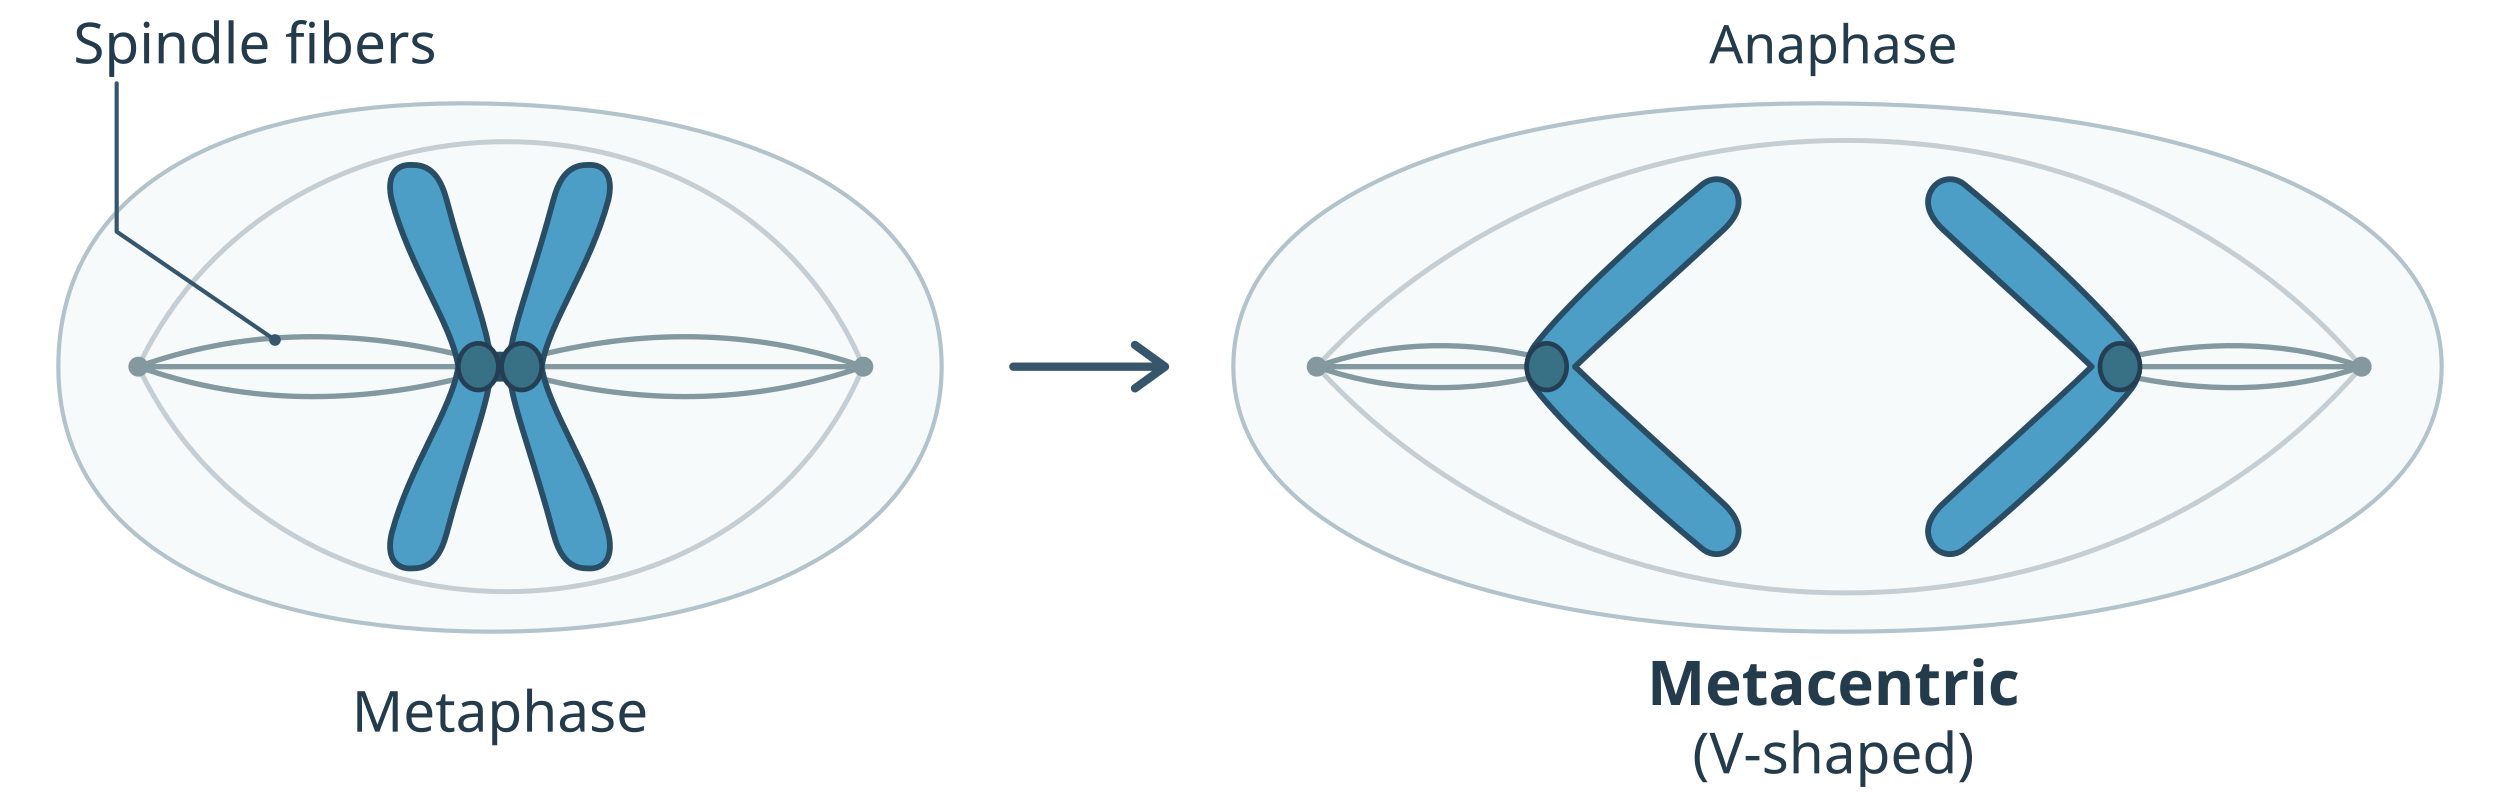
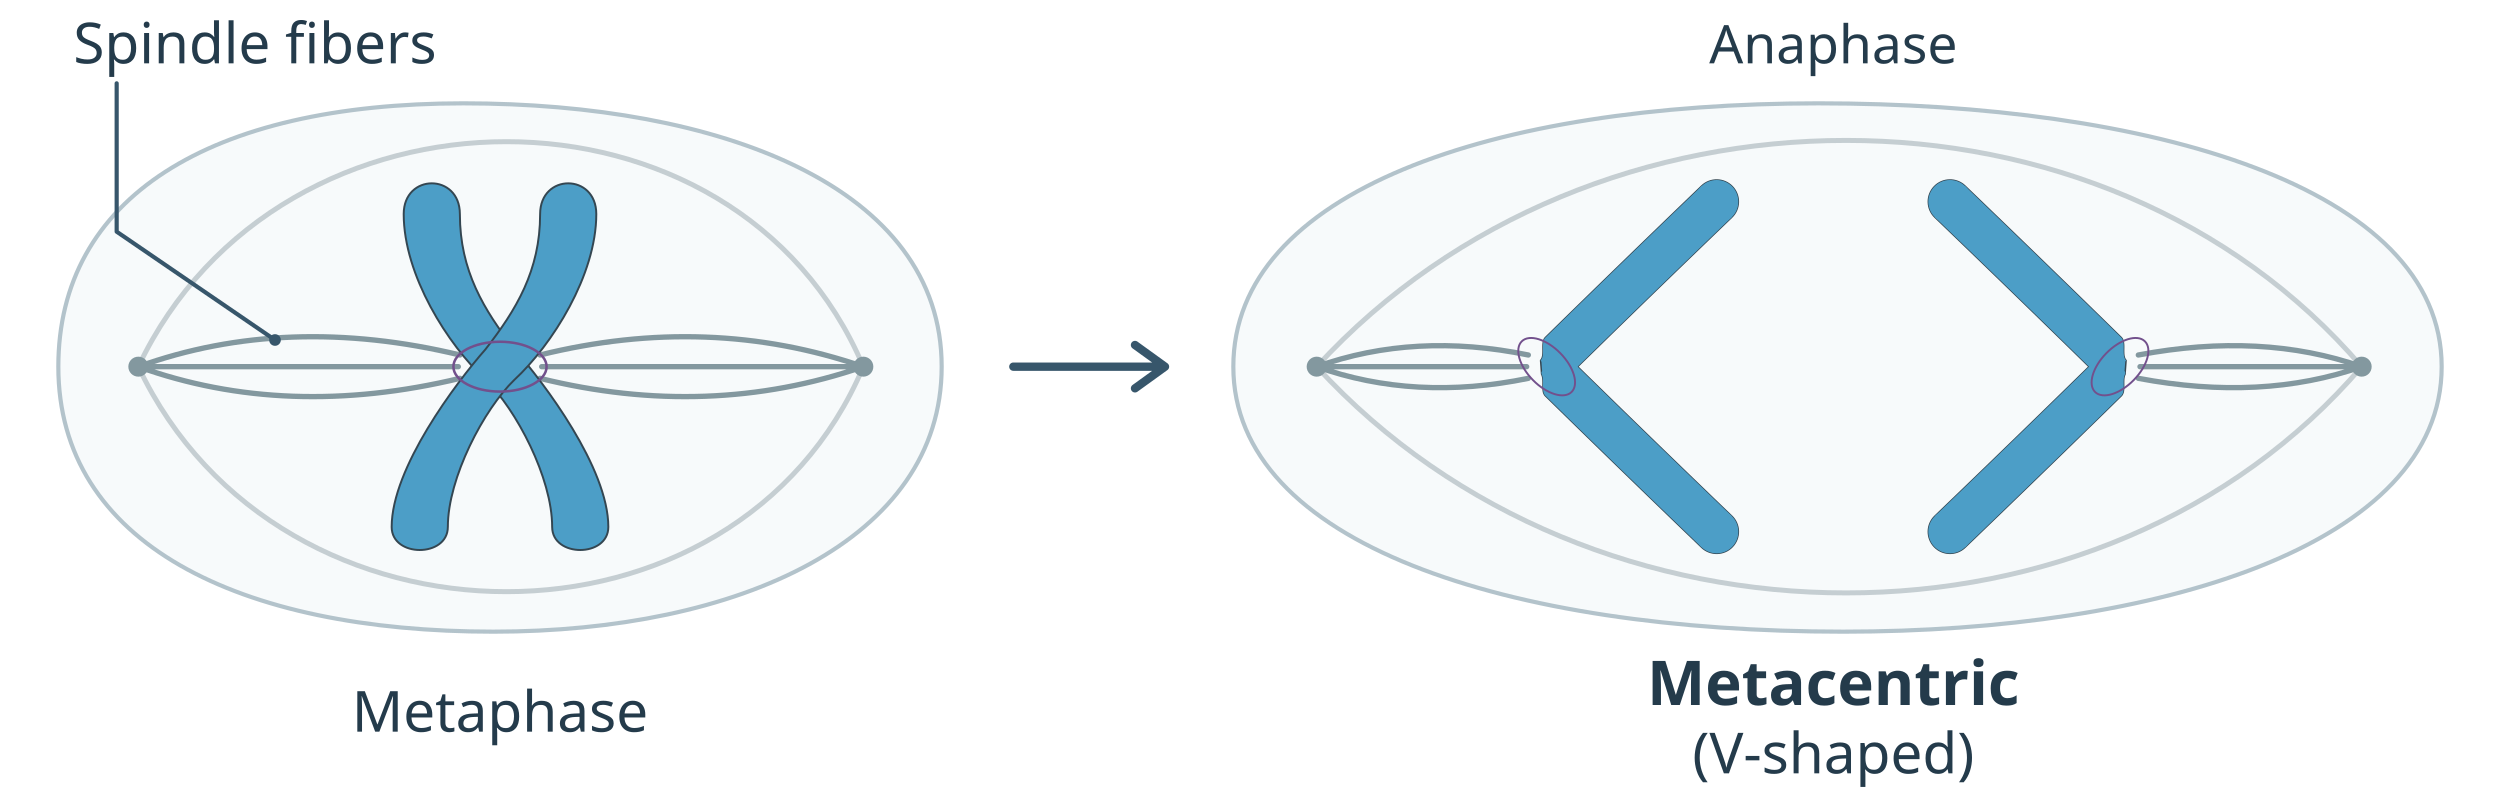
<svg xmlns="http://www.w3.org/2000/svg" width="1500" height="480" viewBox="0 0 1500 480" role="img" aria-labelledby="figure-title figure-desc">
  <rect width="1500" height="480" fill="#ffffff" />
  <g font-family="Atkinson Hyperlegible Next" fill="#243b4b">
    <g id="cell-outlines" fill="#f7fafb" stroke="#b3c3cb" stroke-width="2.5">
      <path d="M 35 220 C 35 119 125 62 278 62 C 432 62 565 112 565 220 C 565 324 443 379 296 379 C 143 379 35 326 35 220 Z" />
      <path d="M 740 220 C 740 115 895 62 1091 62 C 1290 62 1465 112 1465 220 C 1465 327 1295 379 1106 379 C 904 379 740 326 740 220 Z" />
    </g>
    <g id="metaphase">
      <g id="metaphase-supporting-fibers" fill="none" stroke="#c5ced2" stroke-width="3" stroke-linecap="round">
        <path d="M 83 220 C 168 40 442 40 518 220" />
        <path d="M 83 220 C 168 400 442 400 518 220" />
      </g>
      <g id="metaphase-attachment-bundles" fill="none" stroke="#83989f" stroke-width="3.2" stroke-linecap="round">
        <path d="M 83 220 Q 172 188 276 213 M 83 220 L 275 220 M 83 220 Q 172 252 276 227" />
        <path d="M 518 220 Q 425 188 324 213 M 518 220 L 325 220 M 518 220 Q 425 252 324 227" />
      </g>
-       <g id="replicated-chromosome" fill="#4c9ec7" stroke="#294d65" stroke-width="3.5" stroke-linejoin="round">
-         <path id="left-sister" d="M 248 99 C 236 98 232 107 235 120 C 246 161 271 194 275 220 C 271 246 246 279 235 320 C 232 333 236 342 248 341 C 260 341 265 331 268 320 C 278 282 290 250 293 233 C 297 224 297 216 293 207 C 290 190 278 158 268 120 C 265 109 260 99 248 99 Z" />
-         <path id="right-sister" transform="translate(600 0) scale(-1 1)" d="M 248 99 C 236 98 232 107 235 120 C 246 161 271 194 275 220 C 271 246 246 279 235 320 C 232 333 236 342 248 341 C 260 341 265 331 268 320 C 278 282 290 250 293 233 C 297 224 297 216 293 207 C 290 190 278 158 268 120 C 265 109 260 99 248 99 Z" />
-       </g>
-       <path id="sister-join" d="M 287 213 Q 300 209 313 213 L 313 227 Q 300 231 287 227 Z" fill="#294d65" />
-       <g id="paired-centromeric-units" fill="#387086" stroke="#243f53" stroke-width="2.8">
-         <ellipse id="left-sister-centromere" cx="287" cy="220" rx="12" ry="14" />
-         <ellipse id="right-sister-centromere" cx="313" cy="220" rx="12" ry="14" />
+       <g transform="translate(235 110)">
+         <g id="metaphase-v2">
+           <defs>
+             <clipPath id="metaphase-v2-sister-0-clip">
+               <path d="M 18.442 7.222 C -6.147 7.222 -6.147 40.926 18.442 40.926 C 52.449 40.926 75.993 55.37 99.536 73.667 C 119.813 91.481 170.839 130.0 206.164 130.0 C 224.612 130.0 224.612 96.296 206.164 96.296 C 176.726 96.296 135.513 74.63 117.85 56.333 C 96.92 33.704 55.065 7.222 18.442 7.222 Z" transform="matrix(0 1 1 0 0 0) " />
+             </clipPath>
+           </defs>
+           <g clip-path="url(#metaphase-v2-sister-0-clip)">
+             <path d="M 18.442 7.222 C -6.147 7.222 -6.147 40.926 18.442 40.926 C 52.449 40.926 75.993 55.37 99.536 73.667 C 119.813 91.481 170.839 130.0 206.164 130.0 C 224.612 130.0 224.612 96.296 206.164 96.296 C 176.726 96.296 135.513 74.63 117.85 56.333 C 96.92 33.704 55.065 7.222 18.442 7.222 Z" fill="#4c9ec7" transform="matrix(0 1 1 0 0 0) " />
+             <rect x="116.6" y="0" width="103.4" height="130" fill="#4c9ec7" transform="matrix(0 1 1 0 0 0) " />
+             <g id="metaphase-v2-sister-0-region-0">
+               <rect x="16.9" y="0" width="86.5" height="130" fill="#4c9ec7" transform="matrix(0 1 1 0 0 0) " />
+             </g>
+             <g id="metaphase-v2-sister-0-region-1">
+               <rect x="116.6" y="0" width="86.5" height="130" fill="#4c9ec7" transform="matrix(0 1 1 0 0 0) " />
+             </g>
+           </g>
+           <path d="M 18.442 7.222 C -6.147 7.222 -6.147 40.926 18.442 40.926 C 52.449 40.926 75.993 55.37 99.536 73.667 C 119.813 91.481 170.839 130.0 206.164 130.0 C 224.612 130.0 224.612 96.296 206.164 96.296 C 176.726 96.296 135.513 74.63 117.85 56.333 C 96.92 33.704 55.065 7.222 18.442 7.222 Z" fill="none" stroke="#344651" stroke-width="1.183" transform="matrix(0 1 1 0 0 0) " />
+           <defs>
+             <clipPath id="metaphase-v2-sister-1-clip">
+               <path d="M 18.442 122.778 C -6.147 122.778 -6.147 89.074 18.442 89.074 C 52.449 89.074 75.993 74.63 99.536 56.333 C 119.813 38.519 170.839 0.0 206.164 0.0 C 224.612 0.0 224.612 33.704 206.164 33.704 C 176.726 33.704 135.513 55.37 117.85 73.667 C 96.92 96.296 55.065 122.778 18.442 122.778 Z" transform="matrix(0 1 1 0 0 0) " />
+             </clipPath>
+           </defs>
+           <g clip-path="url(#metaphase-v2-sister-1-clip)">
+             <path d="M 18.442 122.778 C -6.147 122.778 -6.147 89.074 18.442 89.074 C 52.449 89.074 75.993 74.63 99.536 56.333 C 119.813 38.519 170.839 0.0 206.164 0.0 C 224.612 0.0 224.612 33.704 206.164 33.704 C 176.726 33.704 135.513 55.37 117.85 73.667 C 96.92 96.296 55.065 122.778 18.442 122.778 Z" fill="#4c9ec7" transform="matrix(0 1 1 0 0 0) " />
+             <rect x="116.6" y="0" width="103.4" height="130" fill="#4c9ec7" transform="matrix(0 1 1 0 0 0) " />
+             <g id="metaphase-v2-sister-1-region-0">
+               <rect x="16.9" y="0" width="86.5" height="130" fill="#4c9ec7" transform="matrix(0 1 1 0 0 0) " />
+             </g>
+             <g id="metaphase-v2-sister-1-region-1">
+               <rect x="116.6" y="0" width="86.5" height="130" fill="#4c9ec7" transform="matrix(0 1 1 0 0 0) " />
+             </g>
+           </g>
+           <path d="M 18.442 122.778 C -6.147 122.778 -6.147 89.074 18.442 89.074 C 52.449 89.074 75.993 74.63 99.536 56.333 C 119.813 38.519 170.839 0.0 206.164 0.0 C 224.612 0.0 224.612 33.704 206.164 33.704 C 176.726 33.704 135.513 55.37 117.85 73.667 C 96.92 96.296 55.065 122.778 18.442 122.778 Z" fill="none" stroke="#344651" stroke-width="1.183" transform="matrix(0 1 1 0 0 0) " />
+           <ellipse id="metaphase-v2-centromere" cx="110" cy="65.0" rx="14.95" ry="27.95" fill="none" stroke="#72508C" stroke-width="1.521" transform="matrix(0 1 1 0 0 0) " />
+         </g>
      </g>
      <g id="metaphase-poles" fill="#83989f">
        <circle cx="83" cy="220" r="6" />
        <circle cx="518" cy="220" r="6" />
      </g>
      <text x="300" y="439" font-size="34" text-anchor="middle">Metaphase</text>
    </g>
    <g id="time-arrow" fill="none" stroke="#37566b" stroke-width="5" stroke-linecap="round" stroke-linejoin="round">
      <path d="M 608 220 H 696 M 681 207 L 699 220 L 681 233" />
    </g>
    <g id="anaphase">
      <g id="anaphase-supporting-fibers" fill="none" stroke="#c5ced2" stroke-width="3" stroke-linecap="round">
        <path d="M 790 220 C 956 39 1262 39 1417 220" />
        <path d="M 790 220 C 956 401 1262 401 1417 220" />
      </g>
      <g id="anaphase-attachment-bundles" fill="none" stroke="#83989f" stroke-width="3.2" stroke-linecap="round">
        <path d="M 790 220 Q 849 199 917 213 M 790 220 H 916 M 790 220 Q 849 241 917 227" />
        <path d="M 1417 220 Q 1357 199 1283 213 M 1417 220 H 1284 M 1417 220 Q 1357 241 1283 227" />
      </g>
-       <g id="daughter-chromosomes" fill="#4c9ec7" stroke="#294d65" stroke-width="3.5" stroke-linejoin="round">
-         <path id="left-daughter" d="M 1021 111 C 1029 104 1041 108 1043 119 C 1044 126 1040 132 1035 137 C 1004 166 970 196 945 220 C 970 244 1004 274 1035 303 C 1040 308 1044 314 1043 321 C 1041 332 1029 336 1021 329 C 981 296 937 254 921 233 C 915 225 915 215 921 207 C 937 186 981 144 1021 111 Z" />
-         <path id="right-daughter" transform="translate(2200 0) scale(-1 1)" d="M 1021 111 C 1029 104 1041 108 1043 119 C 1044 126 1040 132 1035 137 C 1004 166 970 196 945 220 C 970 244 1004 274 1035 303 C 1040 308 1044 314 1043 321 C 1041 332 1029 336 1021 329 C 981 296 937 254 921 233 C 915 225 915 215 921 207 C 937 186 981 144 1021 111 Z" />
-       </g>
-       <g id="daughter-centromeres" fill="#387086" stroke="#243f53" stroke-width="2.8">
-         <ellipse id="left-daughter-centromere" cx="928" cy="220" rx="12" ry="14" />
-         <ellipse id="right-daughter-centromere" cx="1272" cy="220" rx="12" ry="14" />
+       <g>
+         <g id="left-daughter-v2">
+           <defs>
+             <clipPath id="left-daughter-v2-clip">
+               <path d="M 1020.997 111.622 L 1019.499 113.061 L 1018.001 114.5 L 1016.503 115.939 L 1015.005 117.378 L 1013.507 118.818 L 1012.01 120.258 L 1010.513 121.698 L 1009.017 123.139 L 1007.52 124.579 L 1006.024 126.02 L 1004.528 127.461 L 1003.032 128.903 L 1001.537 130.344 L 1000.041 131.786 L 998.546 133.229 L 997.052 134.671 L 995.557 136.114 L 994.063 137.556 L 992.569 138.999 L 991.075 140.443 L 989.581 141.886 L 988.088 143.33 L 986.595 144.774 L 985.102 146.218 L 983.609 147.663 L 982.117 149.108 L 980.624 150.553 L 979.133 151.998 L 977.641 153.443 L 976.149 154.889 L 974.658 156.335 L 973.167 157.781 L 971.676 159.227 L 970.186 160.674 L 968.695 162.121 L 967.205 163.568 L 965.715 165.015 L 964.225 166.463 L 962.736 167.911 L 961.247 169.358 L 959.758 170.807 L 958.269 172.255 L 956.78 173.704 L 955.292 175.153 L 953.804 176.602 L 952.316 178.051 L 950.829 179.501 L 949.341 180.95 L 947.854 182.4 L 946.367 183.851 L 944.88 185.301 L 943.394 186.752 L 941.907 188.202 L 940.421 189.654 L 938.935 191.105 L 937.45 192.556 L 935.964 194.008 L 934.479 195.46 L 932.994 196.912 L 931.509 198.365 L 930.025 199.817 L 928.54 201.27 L 927.261 202.522 L 927.064 202.731 L 926.657 203.3 L 926.232 204.261 L 926.103 204.718 L 925.969 205.387 L 925.837 206.647 L 925.807 207.384 L 925.799 208.001 L 925.808 209.405 L 925.818 210.362 L 925.818 210.809 L 925.78 212.164 L 925.683 213.19 L 925.648 213.423 L 925.386 214.549 L 924.995 215.453 L 924.962 215.51 L 924.359 216.288 L 924.962 224.49 L 924.995 224.547 L 925.386 225.451 L 925.648 226.577 L 925.683 226.81 L 925.78 227.836 L 925.818 229.191 L 925.818 229.638 L 925.808 230.595 L 925.799 231.999 L 925.807 232.616 L 925.837 233.353 L 925.969 234.613 L 926.103 235.282 L 926.232 235.739 L 926.657 236.7 L 927.064 237.269 L 927.261 237.478 L 928.54 238.73 L 930.025 240.183 L 931.509 241.635 L 932.994 243.088 L 934.479 244.54 L 935.964 245.992 L 937.45 247.444 L 938.935 248.895 L 940.421 250.346 L 941.907 251.798 L 943.394 253.248 L 944.88 254.699 L 946.367 256.149 L 947.854 257.6 L 949.341 259.05 L 950.829 260.499 L 952.316 261.949 L 953.804 263.398 L 955.292 264.847 L 956.78 266.296 L 958.269 267.745 L 959.758 269.193 L 961.247 270.642 L 962.736 272.089 L 964.225 273.537 L 965.715 274.985 L 967.205 276.432 L 968.695 277.879 L 970.186 279.326 L 971.676 280.773 L 973.167 282.219 L 974.658 283.665 L 976.149 285.111 L 977.641 286.557 L 979.133 288.002 L 980.624 289.447 L 982.117 290.892 L 983.609 292.337 L 985.102 293.782 L 986.595 295.226 L 988.088 296.67 L 989.581 298.114 L 991.075 299.557 L 992.569 301.001 L 994.063 302.444 L 995.557 303.886 L 997.052 305.329 L 998.546 306.771 L 1000.041 308.214 L 1001.537 309.656 L 1003.032 311.097 L 1004.528 312.539 L 1006.024 313.98 L 1007.52 315.421 L 1009.017 316.861 L 1010.513 318.302 L 1012.01 319.742 L 1013.507 321.182 L 1015.005 322.622 L 1016.503 324.061 L 1018.001 325.5 L 1019.499 326.939 L 1020.997 328.378 A 13.0 13.0 0 0 0 1039.003 309.622 L 1037.508 308.186 L 1036.013 306.75 L 1034.518 305.314 L 1033.023 303.878 L 1031.529 302.441 L 1030.035 301.004 L 1028.541 299.567 L 1027.047 298.129 L 1025.554 296.692 L 1024.061 295.254 L 1022.568 293.815 L 1021.075 292.377 L 1019.583 290.938 L 1018.091 289.499 L 1016.599 288.06 L 1015.107 286.621 L 1013.615 285.181 L 1012.124 283.741 L 1010.633 282.301 L 1009.142 280.86 L 1007.652 279.42 L 1006.161 277.979 L 1004.671 276.538 L 1003.181 275.096 L 1001.692 273.655 L 1000.202 272.213 L 998.713 270.771 L 997.224 269.328 L 995.735 267.886 L 994.246 266.443 L 992.758 265 L 991.27 263.557 L 989.782 262.113 L 988.294 260.669 L 986.807 259.225 L 985.32 257.781 L 983.833 256.337 L 982.346 254.892 L 980.859 253.447 L 979.373 252.002 L 977.887 250.556 L 976.401 249.111 L 974.915 247.665 L 973.43 246.219 L 971.945 244.772 L 970.46 243.326 L 968.975 241.879 L 967.49 240.432 L 966.006 238.985 L 964.522 237.537 L 963.038 236.09 L 961.554 234.642 L 960.07 233.194 L 958.587 231.745 L 957.104 230.297 L 955.621 228.848 L 954.138 227.399 L 952.656 225.949 L 951.174 224.5 L 949.692 223.05 L 948.21 221.6 L 946.728 220.15 L 945.452 218.9 L 945.239 218.708 L 944.663 218.314 L 943.694 217.911 L 943.235 217.791 L 942.564 217.672 L 941.303 217.567 L 940.566 217.552 L 939.949 217.557 L 938.547 217.596 L 937.591 217.625 L 937.144 217.635 L 935.79 217.624 L 934.762 217.549 L 934.528 217.519 L 933.399 217.279 L 932.487 216.906 L 932.43 216.875 L 931.641 223.712 L 932.43 223.125 L 932.487 223.094 L 933.399 222.721 L 934.528 222.481 L 934.762 222.451 L 935.79 222.376 L 937.144 222.365 L 937.591 222.375 L 938.547 222.404 L 939.949 222.443 L 940.566 222.448 L 941.303 222.433 L 942.564 222.328 L 943.235 222.209 L 943.694 222.089 L 944.663 221.686 L 945.239 221.292 L 945.452 221.1 L 946.728 219.85 L 948.21 218.4 L 949.692 216.95 L 951.174 215.5 L 952.656 214.051 L 954.138 212.601 L 955.621 211.152 L 957.104 209.703 L 958.587 208.255 L 960.07 206.806 L 961.554 205.358 L 963.038 203.91 L 964.522 202.463 L 966.006 201.015 L 967.49 199.568 L 968.975 198.121 L 970.46 196.674 L 971.945 195.228 L 973.43 193.781 L 974.915 192.335 L 976.401 190.889 L 977.887 189.444 L 979.373 187.998 L 980.859 186.553 L 982.346 185.108 L 983.833 183.663 L 985.32 182.219 L 986.807 180.775 L 988.294 179.331 L 989.782 177.887 L 991.27 176.443 L 992.758 175 L 994.246 173.557 L 995.735 172.114 L 997.224 170.672 L 998.713 169.229 L 1000.202 167.787 L 1001.692 166.345 L 1003.181 164.904 L 1004.671 163.462 L 1006.161 162.021 L 1007.652 160.58 L 1009.142 159.14 L 1010.633 157.699 L 1012.124 156.259 L 1013.615 154.819 L 1015.107 153.379 L 1016.599 151.94 L 1018.091 150.501 L 1019.583 149.062 L 1021.075 147.623 L 1022.568 146.185 L 1024.061 144.746 L 1025.554 143.308 L 1027.047 141.871 L 1028.541 140.433 L 1030.035 138.996 L 1031.529 137.559 L 1033.023 136.122 L 1034.518 134.686 L 1036.013 133.25 L 1037.508 131.814 L 1039.003 130.378 A 13.0 13.0 0 0 0 1020.997 111.622 Z" />
+             </clipPath>
+           </defs>
+           <path d="M 1020.997 111.622 L 1019.499 113.061 L 1018.001 114.5 L 1016.503 115.939 L 1015.005 117.378 L 1013.507 118.818 L 1012.01 120.258 L 1010.513 121.698 L 1009.017 123.139 L 1007.52 124.579 L 1006.024 126.02 L 1004.528 127.461 L 1003.032 128.903 L 1001.537 130.344 L 1000.041 131.786 L 998.546 133.229 L 997.052 134.671 L 995.557 136.114 L 994.063 137.556 L 992.569 138.999 L 991.075 140.443 L 989.581 141.886 L 988.088 143.33 L 986.595 144.774 L 985.102 146.218 L 983.609 147.663 L 982.117 149.108 L 980.624 150.553 L 979.133 151.998 L 977.641 153.443 L 976.149 154.889 L 974.658 156.335 L 973.167 157.781 L 971.676 159.227 L 970.186 160.674 L 968.695 162.121 L 967.205 163.568 L 965.715 165.015 L 964.225 166.463 L 962.736 167.911 L 961.247 169.358 L 959.758 170.807 L 958.269 172.255 L 956.78 173.704 L 955.292 175.153 L 953.804 176.602 L 952.316 178.051 L 950.829 179.501 L 949.341 180.95 L 947.854 182.4 L 946.367 183.851 L 944.88 185.301 L 943.394 186.752 L 941.907 188.202 L 940.421 189.654 L 938.935 191.105 L 937.45 192.556 L 935.964 194.008 L 934.479 195.46 L 932.994 196.912 L 931.509 198.365 L 930.025 199.817 L 928.54 201.27 L 927.261 202.522 L 927.064 202.731 L 926.657 203.3 L 926.232 204.261 L 926.103 204.718 L 925.969 205.387 L 925.837 206.647 L 925.807 207.384 L 925.799 208.001 L 925.808 209.405 L 925.818 210.362 L 925.818 210.809 L 925.78 212.164 L 925.683 213.19 L 925.648 213.423 L 925.386 214.549 L 924.995 215.453 L 924.962 215.51 L 924.359 216.288 L 924.962 224.49 L 924.995 224.547 L 925.386 225.451 L 925.648 226.577 L 925.683 226.81 L 925.78 227.836 L 925.818 229.191 L 925.818 229.638 L 925.808 230.595 L 925.799 231.999 L 925.807 232.616 L 925.837 233.353 L 925.969 234.613 L 926.103 235.282 L 926.232 235.739 L 926.657 236.7 L 927.064 237.269 L 927.261 237.478 L 928.54 238.73 L 930.025 240.183 L 931.509 241.635 L 932.994 243.088 L 934.479 244.54 L 935.964 245.992 L 937.45 247.444 L 938.935 248.895 L 940.421 250.346 L 941.907 251.798 L 943.394 253.248 L 944.88 254.699 L 946.367 256.149 L 947.854 257.6 L 949.341 259.05 L 950.829 260.499 L 952.316 261.949 L 953.804 263.398 L 955.292 264.847 L 956.78 266.296 L 958.269 267.745 L 959.758 269.193 L 961.247 270.642 L 962.736 272.089 L 964.225 273.537 L 965.715 274.985 L 967.205 276.432 L 968.695 277.879 L 970.186 279.326 L 971.676 280.773 L 973.167 282.219 L 974.658 283.665 L 976.149 285.111 L 977.641 286.557 L 979.133 288.002 L 980.624 289.447 L 982.117 290.892 L 983.609 292.337 L 985.102 293.782 L 986.595 295.226 L 988.088 296.67 L 989.581 298.114 L 991.075 299.557 L 992.569 301.001 L 994.063 302.444 L 995.557 303.886 L 997.052 305.329 L 998.546 306.771 L 1000.041 308.214 L 1001.537 309.656 L 1003.032 311.097 L 1004.528 312.539 L 1006.024 313.98 L 1007.52 315.421 L 1009.017 316.861 L 1010.513 318.302 L 1012.01 319.742 L 1013.507 321.182 L 1015.005 322.622 L 1016.503 324.061 L 1018.001 325.5 L 1019.499 326.939 L 1020.997 328.378 A 13.0 13.0 0 0 0 1039.003 309.622 L 1037.508 308.186 L 1036.013 306.75 L 1034.518 305.314 L 1033.023 303.878 L 1031.529 302.441 L 1030.035 301.004 L 1028.541 299.567 L 1027.047 298.129 L 1025.554 296.692 L 1024.061 295.254 L 1022.568 293.815 L 1021.075 292.377 L 1019.583 290.938 L 1018.091 289.499 L 1016.599 288.06 L 1015.107 286.621 L 1013.615 285.181 L 1012.124 283.741 L 1010.633 282.301 L 1009.142 280.86 L 1007.652 279.42 L 1006.161 277.979 L 1004.671 276.538 L 1003.181 275.096 L 1001.692 273.655 L 1000.202 272.213 L 998.713 270.771 L 997.224 269.328 L 995.735 267.886 L 994.246 266.443 L 992.758 265 L 991.27 263.557 L 989.782 262.113 L 988.294 260.669 L 986.807 259.225 L 985.32 257.781 L 983.833 256.337 L 982.346 254.892 L 980.859 253.447 L 979.373 252.002 L 977.887 250.556 L 976.401 249.111 L 974.915 247.665 L 973.43 246.219 L 971.945 244.772 L 970.46 243.326 L 968.975 241.879 L 967.49 240.432 L 966.006 238.985 L 964.522 237.537 L 963.038 236.09 L 961.554 234.642 L 960.07 233.194 L 958.587 231.745 L 957.104 230.297 L 955.621 228.848 L 954.138 227.399 L 952.656 225.949 L 951.174 224.5 L 949.692 223.05 L 948.21 221.6 L 946.728 220.15 L 945.452 218.9 L 945.239 218.708 L 944.663 218.314 L 943.694 217.911 L 943.235 217.791 L 942.564 217.672 L 941.303 217.567 L 940.566 217.552 L 939.949 217.557 L 938.547 217.596 L 937.591 217.625 L 937.144 217.635 L 935.79 217.624 L 934.762 217.549 L 934.528 217.519 L 933.399 217.279 L 932.487 216.906 L 932.43 216.875 L 931.641 223.712 L 932.43 223.125 L 932.487 223.094 L 933.399 222.721 L 934.528 222.481 L 934.762 222.451 L 935.79 222.376 L 937.144 222.365 L 937.591 222.375 L 938.547 222.404 L 939.949 222.443 L 940.566 222.448 L 941.303 222.433 L 942.564 222.328 L 943.235 222.209 L 943.694 222.089 L 944.663 221.686 L 945.239 221.292 L 945.452 221.1 L 946.728 219.85 L 948.21 218.4 L 949.692 216.95 L 951.174 215.5 L 952.656 214.051 L 954.138 212.601 L 955.621 211.152 L 957.104 209.703 L 958.587 208.255 L 960.07 206.806 L 961.554 205.358 L 963.038 203.91 L 964.522 202.463 L 966.006 201.015 L 967.49 199.568 L 968.975 198.121 L 970.46 196.674 L 971.945 195.228 L 973.43 193.781 L 974.915 192.335 L 976.401 190.889 L 977.887 189.444 L 979.373 187.998 L 980.859 186.553 L 982.346 185.108 L 983.833 183.663 L 985.32 182.219 L 986.807 180.775 L 988.294 179.331 L 989.782 177.887 L 991.27 176.443 L 992.758 175 L 994.246 173.557 L 995.735 172.114 L 997.224 170.672 L 998.713 169.229 L 1000.202 167.787 L 1001.692 166.345 L 1003.181 164.904 L 1004.671 163.462 L 1006.161 162.021 L 1007.652 160.58 L 1009.142 159.14 L 1010.633 157.699 L 1012.124 156.259 L 1013.615 154.819 L 1015.107 153.379 L 1016.599 151.94 L 1018.091 150.501 L 1019.583 149.062 L 1021.075 147.623 L 1022.568 146.185 L 1024.061 144.746 L 1025.554 143.308 L 1027.047 141.871 L 1028.541 140.433 L 1030.035 138.996 L 1031.529 137.559 L 1033.023 136.122 L 1034.518 134.686 L 1036.013 133.25 L 1037.508 131.814 L 1039.003 130.378 A 13.0 13.0 0 0 0 1020.997 111.622 Z" fill="#4c9ec7" stroke="#344651" stroke-width="0.91" stroke-linejoin="round" />
+           <g clip-path="url(#left-daughter-v2-clip)">
+             <g id="left-daughter-v2-region-0" data-source-label="">
+               <path d="M 1030.0,121.0 Q 980.0,169.0 928.0,220.0" fill="none" stroke="#4c9ec7" stroke-width="26" stroke-linecap="butt" stroke-linejoin="round" />
+             </g>
+             <g id="left-daughter-v2-region-1" data-source-label="">
+               <path d="M 928.0,220.0 Q 980.0,271.0 1030.0,319.0" fill="none" stroke="#4c9ec7" stroke-width="26" stroke-linecap="butt" stroke-linejoin="round" />
+             </g>
+             <circle cx="1030.0" cy="121.0" r="13.0" fill="#4c9ec7" />
+             <circle cx="1030.0" cy="319.0" r="13.0" fill="#4c9ec7" />
+           </g>
+           <ellipse id="left-daughter-v2-centromere" cx="928.0" cy="220.0" rx="11.508" ry="21.311" transform="rotate(135.5563 928.0 220.0)" fill="none" stroke="#72508C" stroke-width="1.17" />
+         </g>
+         <g transform="translate(2200 0) scale(-1 1)">
+           <g id="right-daughter-v2">
+             <defs>
+               <clipPath id="right-daughter-v2-clip">
+                 <path d="M 1020.997 111.622 L 1019.499 113.061 L 1018.001 114.5 L 1016.503 115.939 L 1015.005 117.378 L 1013.507 118.818 L 1012.01 120.258 L 1010.513 121.698 L 1009.017 123.139 L 1007.52 124.579 L 1006.024 126.02 L 1004.528 127.461 L 1003.032 128.903 L 1001.537 130.344 L 1000.041 131.786 L 998.546 133.229 L 997.052 134.671 L 995.557 136.114 L 994.063 137.556 L 992.569 138.999 L 991.075 140.443 L 989.581 141.886 L 988.088 143.33 L 986.595 144.774 L 985.102 146.218 L 983.609 147.663 L 982.117 149.108 L 980.624 150.553 L 979.133 151.998 L 977.641 153.443 L 976.149 154.889 L 974.658 156.335 L 973.167 157.781 L 971.676 159.227 L 970.186 160.674 L 968.695 162.121 L 967.205 163.568 L 965.715 165.015 L 964.225 166.463 L 962.736 167.911 L 961.247 169.358 L 959.758 170.807 L 958.269 172.255 L 956.78 173.704 L 955.292 175.153 L 953.804 176.602 L 952.316 178.051 L 950.829 179.501 L 949.341 180.95 L 947.854 182.4 L 946.367 183.851 L 944.88 185.301 L 943.394 186.752 L 941.907 188.202 L 940.421 189.654 L 938.935 191.105 L 937.45 192.556 L 935.964 194.008 L 934.479 195.46 L 932.994 196.912 L 931.509 198.365 L 930.025 199.817 L 928.54 201.27 L 927.261 202.522 L 927.064 202.731 L 926.657 203.3 L 926.232 204.261 L 926.103 204.718 L 925.969 205.387 L 925.837 206.647 L 925.807 207.384 L 925.799 208.001 L 925.808 209.405 L 925.818 210.362 L 925.818 210.809 L 925.78 212.164 L 925.683 213.19 L 925.648 213.423 L 925.386 214.549 L 924.995 215.453 L 924.962 215.51 L 924.359 216.288 L 924.962 224.49 L 924.995 224.547 L 925.386 225.451 L 925.648 226.577 L 925.683 226.81 L 925.78 227.836 L 925.818 229.191 L 925.818 229.638 L 925.808 230.595 L 925.799 231.999 L 925.807 232.616 L 925.837 233.353 L 925.969 234.613 L 926.103 235.282 L 926.232 235.739 L 926.657 236.7 L 927.064 237.269 L 927.261 237.478 L 928.54 238.73 L 930.025 240.183 L 931.509 241.635 L 932.994 243.088 L 934.479 244.54 L 935.964 245.992 L 937.45 247.444 L 938.935 248.895 L 940.421 250.346 L 941.907 251.798 L 943.394 253.248 L 944.88 254.699 L 946.367 256.149 L 947.854 257.6 L 949.341 259.05 L 950.829 260.499 L 952.316 261.949 L 953.804 263.398 L 955.292 264.847 L 956.78 266.296 L 958.269 267.745 L 959.758 269.193 L 961.247 270.642 L 962.736 272.089 L 964.225 273.537 L 965.715 274.985 L 967.205 276.432 L 968.695 277.879 L 970.186 279.326 L 971.676 280.773 L 973.167 282.219 L 974.658 283.665 L 976.149 285.111 L 977.641 286.557 L 979.133 288.002 L 980.624 289.447 L 982.117 290.892 L 983.609 292.337 L 985.102 293.782 L 986.595 295.226 L 988.088 296.67 L 989.581 298.114 L 991.075 299.557 L 992.569 301.001 L 994.063 302.444 L 995.557 303.886 L 997.052 305.329 L 998.546 306.771 L 1000.041 308.214 L 1001.537 309.656 L 1003.032 311.097 L 1004.528 312.539 L 1006.024 313.98 L 1007.52 315.421 L 1009.017 316.861 L 1010.513 318.302 L 1012.01 319.742 L 1013.507 321.182 L 1015.005 322.622 L 1016.503 324.061 L 1018.001 325.5 L 1019.499 326.939 L 1020.997 328.378 A 13.0 13.0 0 0 0 1039.003 309.622 L 1037.508 308.186 L 1036.013 306.75 L 1034.518 305.314 L 1033.023 303.878 L 1031.529 302.441 L 1030.035 301.004 L 1028.541 299.567 L 1027.047 298.129 L 1025.554 296.692 L 1024.061 295.254 L 1022.568 293.815 L 1021.075 292.377 L 1019.583 290.938 L 1018.091 289.499 L 1016.599 288.06 L 1015.107 286.621 L 1013.615 285.181 L 1012.124 283.741 L 1010.633 282.301 L 1009.142 280.86 L 1007.652 279.42 L 1006.161 277.979 L 1004.671 276.538 L 1003.181 275.096 L 1001.692 273.655 L 1000.202 272.213 L 998.713 270.771 L 997.224 269.328 L 995.735 267.886 L 994.246 266.443 L 992.758 265 L 991.27 263.557 L 989.782 262.113 L 988.294 260.669 L 986.807 259.225 L 985.32 257.781 L 983.833 256.337 L 982.346 254.892 L 980.859 253.447 L 979.373 252.002 L 977.887 250.556 L 976.401 249.111 L 974.915 247.665 L 973.43 246.219 L 971.945 244.772 L 970.46 243.326 L 968.975 241.879 L 967.49 240.432 L 966.006 238.985 L 964.522 237.537 L 963.038 236.09 L 961.554 234.642 L 960.07 233.194 L 958.587 231.745 L 957.104 230.297 L 955.621 228.848 L 954.138 227.399 L 952.656 225.949 L 951.174 224.5 L 949.692 223.05 L 948.21 221.6 L 946.728 220.15 L 945.452 218.9 L 945.239 218.708 L 944.663 218.314 L 943.694 217.911 L 943.235 217.791 L 942.564 217.672 L 941.303 217.567 L 940.566 217.552 L 939.949 217.557 L 938.547 217.596 L 937.591 217.625 L 937.144 217.635 L 935.79 217.624 L 934.762 217.549 L 934.528 217.519 L 933.399 217.279 L 932.487 216.906 L 932.43 216.875 L 931.641 223.712 L 932.43 223.125 L 932.487 223.094 L 933.399 222.721 L 934.528 222.481 L 934.762 222.451 L 935.79 222.376 L 937.144 222.365 L 937.591 222.375 L 938.547 222.404 L 939.949 222.443 L 940.566 222.448 L 941.303 222.433 L 942.564 222.328 L 943.235 222.209 L 943.694 222.089 L 944.663 221.686 L 945.239 221.292 L 945.452 221.1 L 946.728 219.85 L 948.21 218.4 L 949.692 216.95 L 951.174 215.5 L 952.656 214.051 L 954.138 212.601 L 955.621 211.152 L 957.104 209.703 L 958.587 208.255 L 960.07 206.806 L 961.554 205.358 L 963.038 203.91 L 964.522 202.463 L 966.006 201.015 L 967.49 199.568 L 968.975 198.121 L 970.46 196.674 L 971.945 195.228 L 973.43 193.781 L 974.915 192.335 L 976.401 190.889 L 977.887 189.444 L 979.373 187.998 L 980.859 186.553 L 982.346 185.108 L 983.833 183.663 L 985.32 182.219 L 986.807 180.775 L 988.294 179.331 L 989.782 177.887 L 991.27 176.443 L 992.758 175 L 994.246 173.557 L 995.735 172.114 L 997.224 170.672 L 998.713 169.229 L 1000.202 167.787 L 1001.692 166.345 L 1003.181 164.904 L 1004.671 163.462 L 1006.161 162.021 L 1007.652 160.58 L 1009.142 159.14 L 1010.633 157.699 L 1012.124 156.259 L 1013.615 154.819 L 1015.107 153.379 L 1016.599 151.94 L 1018.091 150.501 L 1019.583 149.062 L 1021.075 147.623 L 1022.568 146.185 L 1024.061 144.746 L 1025.554 143.308 L 1027.047 141.871 L 1028.541 140.433 L 1030.035 138.996 L 1031.529 137.559 L 1033.023 136.122 L 1034.518 134.686 L 1036.013 133.25 L 1037.508 131.814 L 1039.003 130.378 A 13.0 13.0 0 0 0 1020.997 111.622 Z" />
+               </clipPath>
+             </defs>
+             <path d="M 1020.997 111.622 L 1019.499 113.061 L 1018.001 114.5 L 1016.503 115.939 L 1015.005 117.378 L 1013.507 118.818 L 1012.01 120.258 L 1010.513 121.698 L 1009.017 123.139 L 1007.52 124.579 L 1006.024 126.02 L 1004.528 127.461 L 1003.032 128.903 L 1001.537 130.344 L 1000.041 131.786 L 998.546 133.229 L 997.052 134.671 L 995.557 136.114 L 994.063 137.556 L 992.569 138.999 L 991.075 140.443 L 989.581 141.886 L 988.088 143.33 L 986.595 144.774 L 985.102 146.218 L 983.609 147.663 L 982.117 149.108 L 980.624 150.553 L 979.133 151.998 L 977.641 153.443 L 976.149 154.889 L 974.658 156.335 L 973.167 157.781 L 971.676 159.227 L 970.186 160.674 L 968.695 162.121 L 967.205 163.568 L 965.715 165.015 L 964.225 166.463 L 962.736 167.911 L 961.247 169.358 L 959.758 170.807 L 958.269 172.255 L 956.78 173.704 L 955.292 175.153 L 953.804 176.602 L 952.316 178.051 L 950.829 179.501 L 949.341 180.95 L 947.854 182.4 L 946.367 183.851 L 944.88 185.301 L 943.394 186.752 L 941.907 188.202 L 940.421 189.654 L 938.935 191.105 L 937.45 192.556 L 935.964 194.008 L 934.479 195.46 L 932.994 196.912 L 931.509 198.365 L 930.025 199.817 L 928.54 201.27 L 927.261 202.522 L 927.064 202.731 L 926.657 203.3 L 926.232 204.261 L 926.103 204.718 L 925.969 205.387 L 925.837 206.647 L 925.807 207.384 L 925.799 208.001 L 925.808 209.405 L 925.818 210.362 L 925.818 210.809 L 925.78 212.164 L 925.683 213.19 L 925.648 213.423 L 925.386 214.549 L 924.995 215.453 L 924.962 215.51 L 924.359 216.288 L 924.962 224.49 L 924.995 224.547 L 925.386 225.451 L 925.648 226.577 L 925.683 226.81 L 925.78 227.836 L 925.818 229.191 L 925.818 229.638 L 925.808 230.595 L 925.799 231.999 L 925.807 232.616 L 925.837 233.353 L 925.969 234.613 L 926.103 235.282 L 926.232 235.739 L 926.657 236.7 L 927.064 237.269 L 927.261 237.478 L 928.54 238.73 L 930.025 240.183 L 931.509 241.635 L 932.994 243.088 L 934.479 244.54 L 935.964 245.992 L 937.45 247.444 L 938.935 248.895 L 940.421 250.346 L 941.907 251.798 L 943.394 253.248 L 944.88 254.699 L 946.367 256.149 L 947.854 257.6 L 949.341 259.05 L 950.829 260.499 L 952.316 261.949 L 953.804 263.398 L 955.292 264.847 L 956.78 266.296 L 958.269 267.745 L 959.758 269.193 L 961.247 270.642 L 962.736 272.089 L 964.225 273.537 L 965.715 274.985 L 967.205 276.432 L 968.695 277.879 L 970.186 279.326 L 971.676 280.773 L 973.167 282.219 L 974.658 283.665 L 976.149 285.111 L 977.641 286.557 L 979.133 288.002 L 980.624 289.447 L 982.117 290.892 L 983.609 292.337 L 985.102 293.782 L 986.595 295.226 L 988.088 296.67 L 989.581 298.114 L 991.075 299.557 L 992.569 301.001 L 994.063 302.444 L 995.557 303.886 L 997.052 305.329 L 998.546 306.771 L 1000.041 308.214 L 1001.537 309.656 L 1003.032 311.097 L 1004.528 312.539 L 1006.024 313.98 L 1007.52 315.421 L 1009.017 316.861 L 1010.513 318.302 L 1012.01 319.742 L 1013.507 321.182 L 1015.005 322.622 L 1016.503 324.061 L 1018.001 325.5 L 1019.499 326.939 L 1020.997 328.378 A 13.0 13.0 0 0 0 1039.003 309.622 L 1037.508 308.186 L 1036.013 306.75 L 1034.518 305.314 L 1033.023 303.878 L 1031.529 302.441 L 1030.035 301.004 L 1028.541 299.567 L 1027.047 298.129 L 1025.554 296.692 L 1024.061 295.254 L 1022.568 293.815 L 1021.075 292.377 L 1019.583 290.938 L 1018.091 289.499 L 1016.599 288.06 L 1015.107 286.621 L 1013.615 285.181 L 1012.124 283.741 L 1010.633 282.301 L 1009.142 280.86 L 1007.652 279.42 L 1006.161 277.979 L 1004.671 276.538 L 1003.181 275.096 L 1001.692 273.655 L 1000.202 272.213 L 998.713 270.771 L 997.224 269.328 L 995.735 267.886 L 994.246 266.443 L 992.758 265 L 991.27 263.557 L 989.782 262.113 L 988.294 260.669 L 986.807 259.225 L 985.32 257.781 L 983.833 256.337 L 982.346 254.892 L 980.859 253.447 L 979.373 252.002 L 977.887 250.556 L 976.401 249.111 L 974.915 247.665 L 973.43 246.219 L 971.945 244.772 L 970.46 243.326 L 968.975 241.879 L 967.49 240.432 L 966.006 238.985 L 964.522 237.537 L 963.038 236.09 L 961.554 234.642 L 960.07 233.194 L 958.587 231.745 L 957.104 230.297 L 955.621 228.848 L 954.138 227.399 L 952.656 225.949 L 951.174 224.5 L 949.692 223.05 L 948.21 221.6 L 946.728 220.15 L 945.452 218.9 L 945.239 218.708 L 944.663 218.314 L 943.694 217.911 L 943.235 217.791 L 942.564 217.672 L 941.303 217.567 L 940.566 217.552 L 939.949 217.557 L 938.547 217.596 L 937.591 217.625 L 937.144 217.635 L 935.79 217.624 L 934.762 217.549 L 934.528 217.519 L 933.399 217.279 L 932.487 216.906 L 932.43 216.875 L 931.641 223.712 L 932.43 223.125 L 932.487 223.094 L 933.399 222.721 L 934.528 222.481 L 934.762 222.451 L 935.79 222.376 L 937.144 222.365 L 937.591 222.375 L 938.547 222.404 L 939.949 222.443 L 940.566 222.448 L 941.303 222.433 L 942.564 222.328 L 943.235 222.209 L 943.694 222.089 L 944.663 221.686 L 945.239 221.292 L 945.452 221.1 L 946.728 219.85 L 948.21 218.4 L 949.692 216.95 L 951.174 215.5 L 952.656 214.051 L 954.138 212.601 L 955.621 211.152 L 957.104 209.703 L 958.587 208.255 L 960.07 206.806 L 961.554 205.358 L 963.038 203.91 L 964.522 202.463 L 966.006 201.015 L 967.49 199.568 L 968.975 198.121 L 970.46 196.674 L 971.945 195.228 L 973.43 193.781 L 974.915 192.335 L 976.401 190.889 L 977.887 189.444 L 979.373 187.998 L 980.859 186.553 L 982.346 185.108 L 983.833 183.663 L 985.32 182.219 L 986.807 180.775 L 988.294 179.331 L 989.782 177.887 L 991.27 176.443 L 992.758 175 L 994.246 173.557 L 995.735 172.114 L 997.224 170.672 L 998.713 169.229 L 1000.202 167.787 L 1001.692 166.345 L 1003.181 164.904 L 1004.671 163.462 L 1006.161 162.021 L 1007.652 160.58 L 1009.142 159.14 L 1010.633 157.699 L 1012.124 156.259 L 1013.615 154.819 L 1015.107 153.379 L 1016.599 151.94 L 1018.091 150.501 L 1019.583 149.062 L 1021.075 147.623 L 1022.568 146.185 L 1024.061 144.746 L 1025.554 143.308 L 1027.047 141.871 L 1028.541 140.433 L 1030.035 138.996 L 1031.529 137.559 L 1033.023 136.122 L 1034.518 134.686 L 1036.013 133.25 L 1037.508 131.814 L 1039.003 130.378 A 13.0 13.0 0 0 0 1020.997 111.622 Z" fill="#4c9ec7" stroke="#344651" stroke-width="0.91" stroke-linejoin="round" />
+             <g clip-path="url(#right-daughter-v2-clip)">
+               <g id="right-daughter-v2-region-0" data-source-label="">
+                 <path d="M 1030.0,121.0 Q 980.0,169.0 928.0,220.0" fill="none" stroke="#4c9ec7" stroke-width="26" stroke-linecap="butt" stroke-linejoin="round" />
+               </g>
+               <g id="right-daughter-v2-region-1" data-source-label="">
+                 <path d="M 928.0,220.0 Q 980.0,271.0 1030.0,319.0" fill="none" stroke="#4c9ec7" stroke-width="26" stroke-linecap="butt" stroke-linejoin="round" />
+               </g>
+               <circle cx="1030.0" cy="121.0" r="13.0" fill="#4c9ec7" />
+               <circle cx="1030.0" cy="319.0" r="13.0" fill="#4c9ec7" />
+             </g>
+             <ellipse id="right-daughter-v2-centromere" cx="928.0" cy="220.0" rx="11.508" ry="21.311" transform="rotate(135.5563 928.0 220.0)" fill="none" stroke="#72508C" stroke-width="1.17" />
+           </g>
+         </g>
      </g>
      <g id="anaphase-poles" fill="#83989f">
        <circle cx="790" cy="220" r="6" />
        <circle cx="1417" cy="220" r="6" />
      </g>
      <text x="1100" y="38" font-size="32" text-anchor="middle">Anaphase</text>
      <text x="1100" y="423" font-size="37" font-weight="600" text-anchor="middle">Metacentric</text>
      <text x="1100" y="464" font-size="34" text-anchor="middle">(V-shaped)</text>
    </g>
    <g id="spindle-fiber-callout">
      <text x="44" y="38" font-size="34">Spindle fibers</text>
      <path d="M 70 50 L 70 139 L 165 204" fill="none" stroke="#37566b" stroke-width="2.5" stroke-linejoin="round" stroke-linecap="round" />
      <circle cx="165" cy="204" r="3.5" fill="#37566b" />
    </g>
  </g>
</svg>
